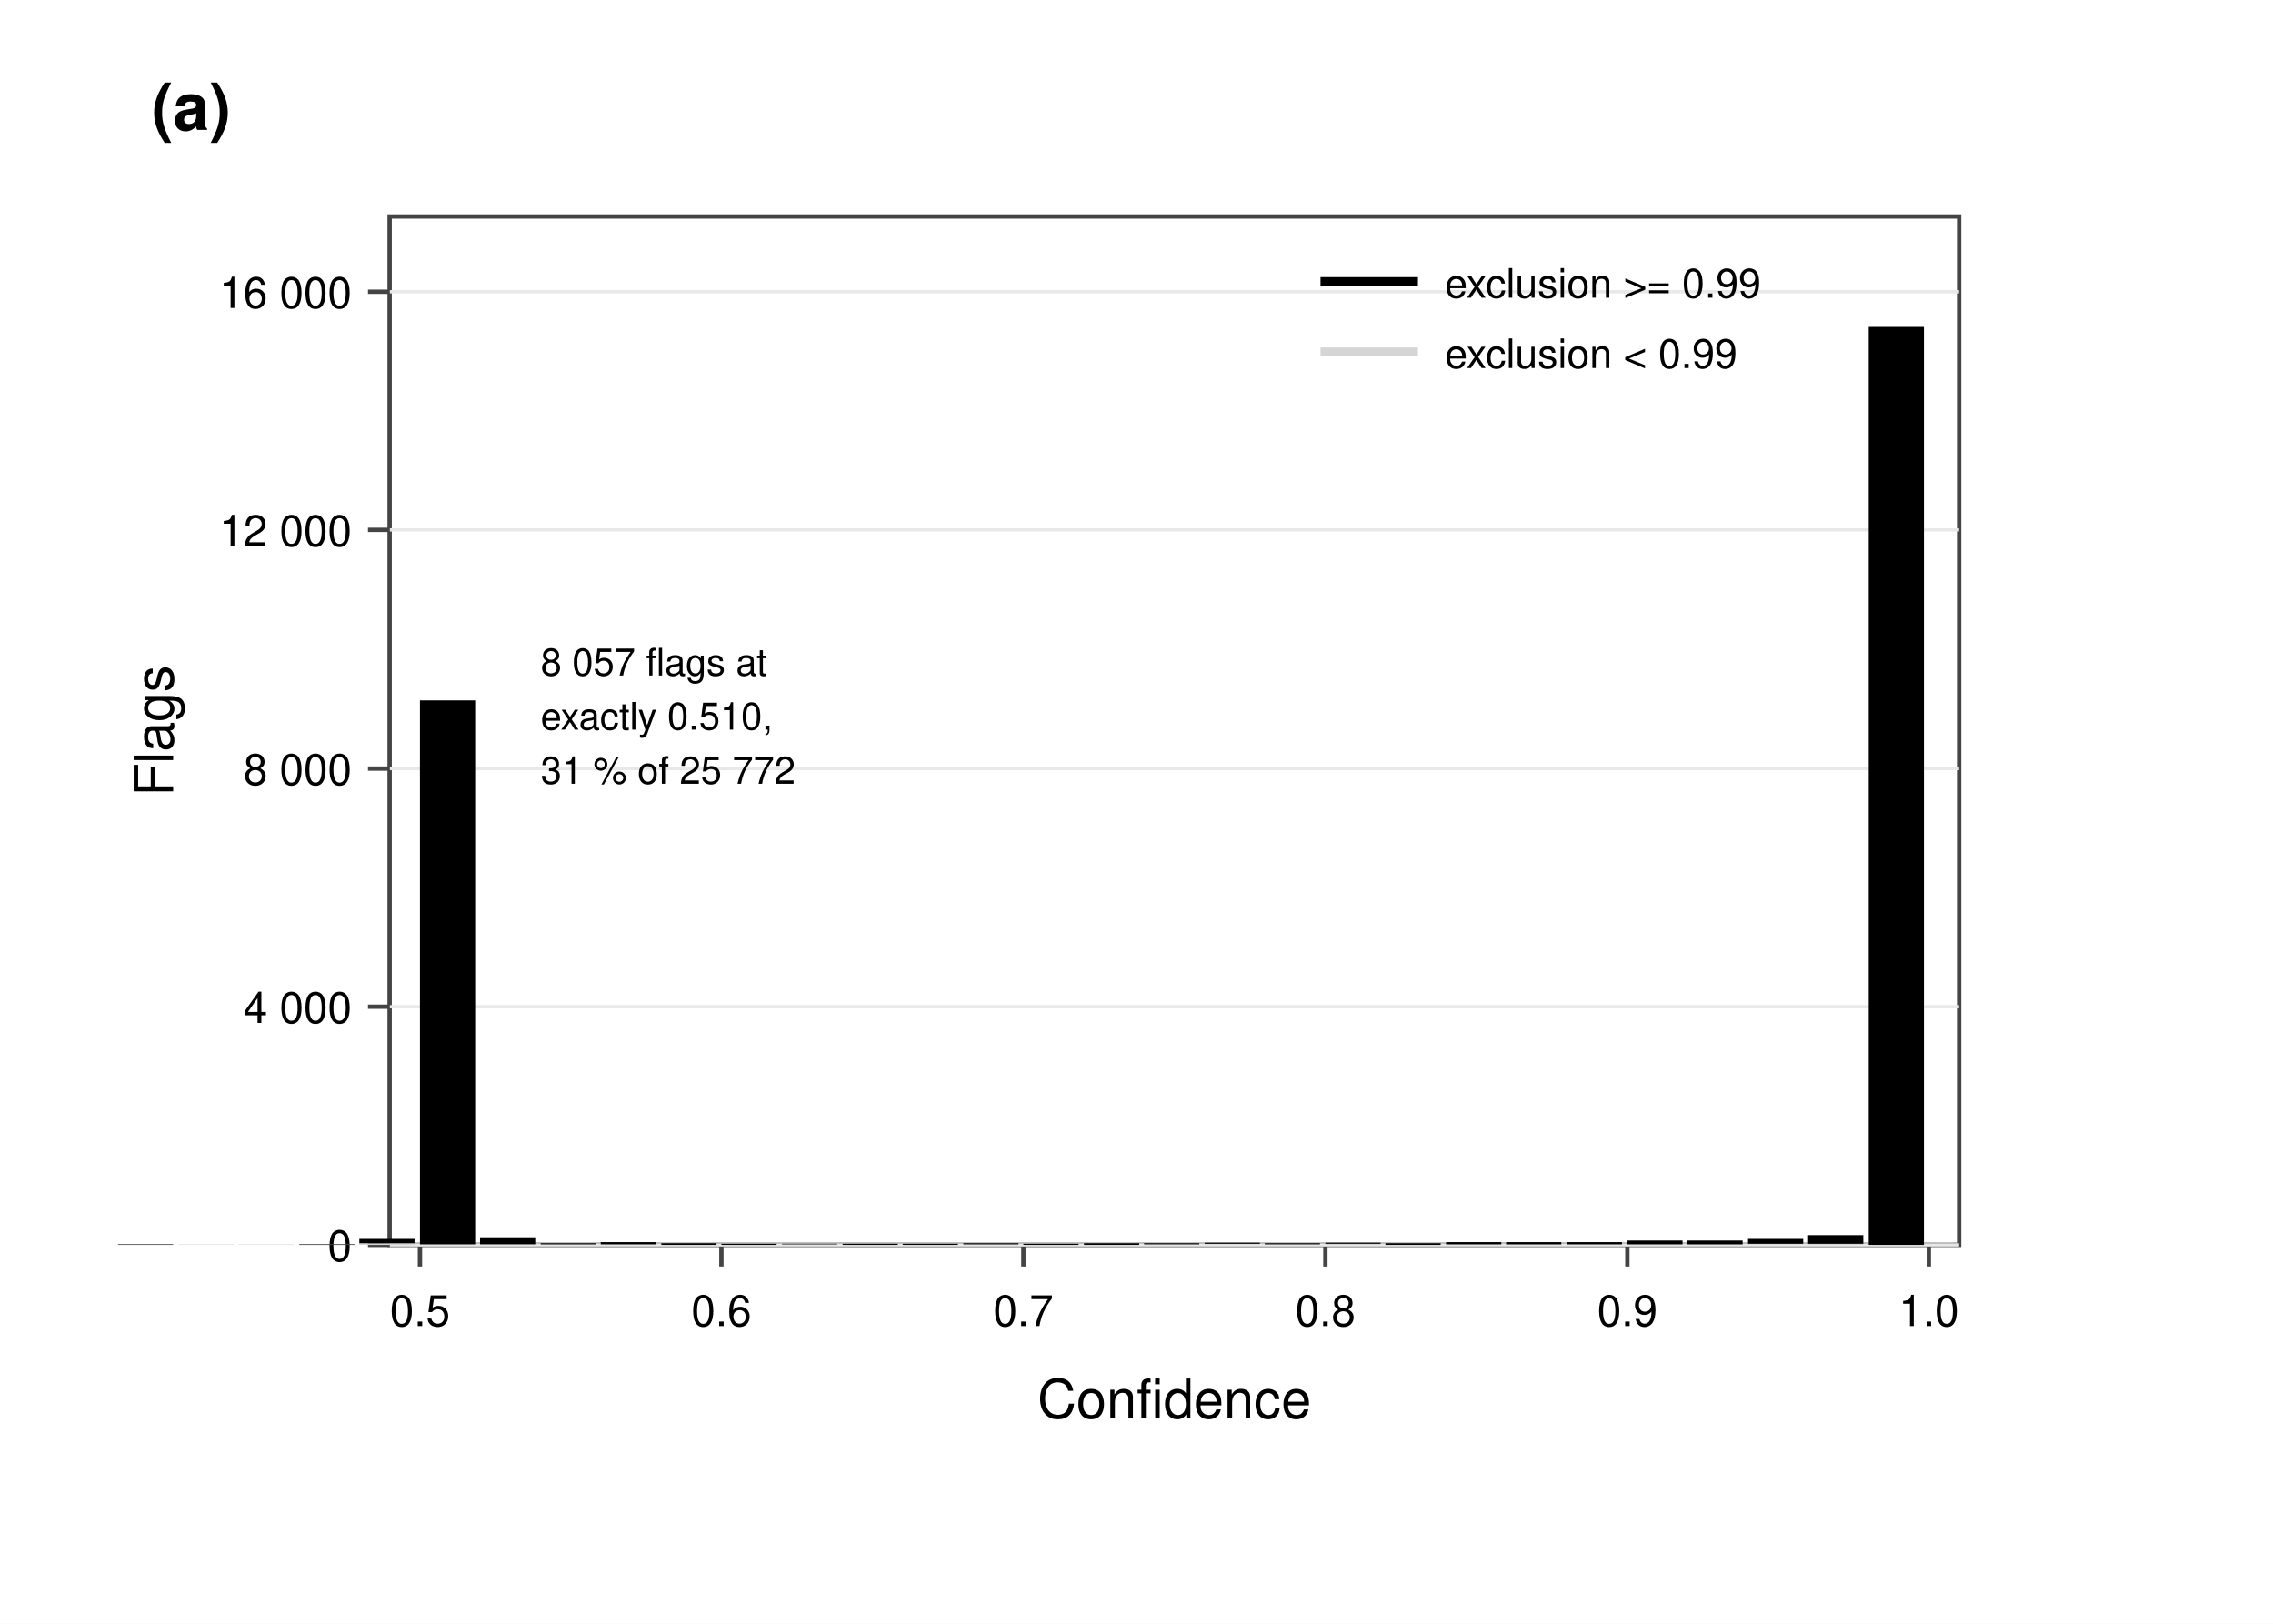
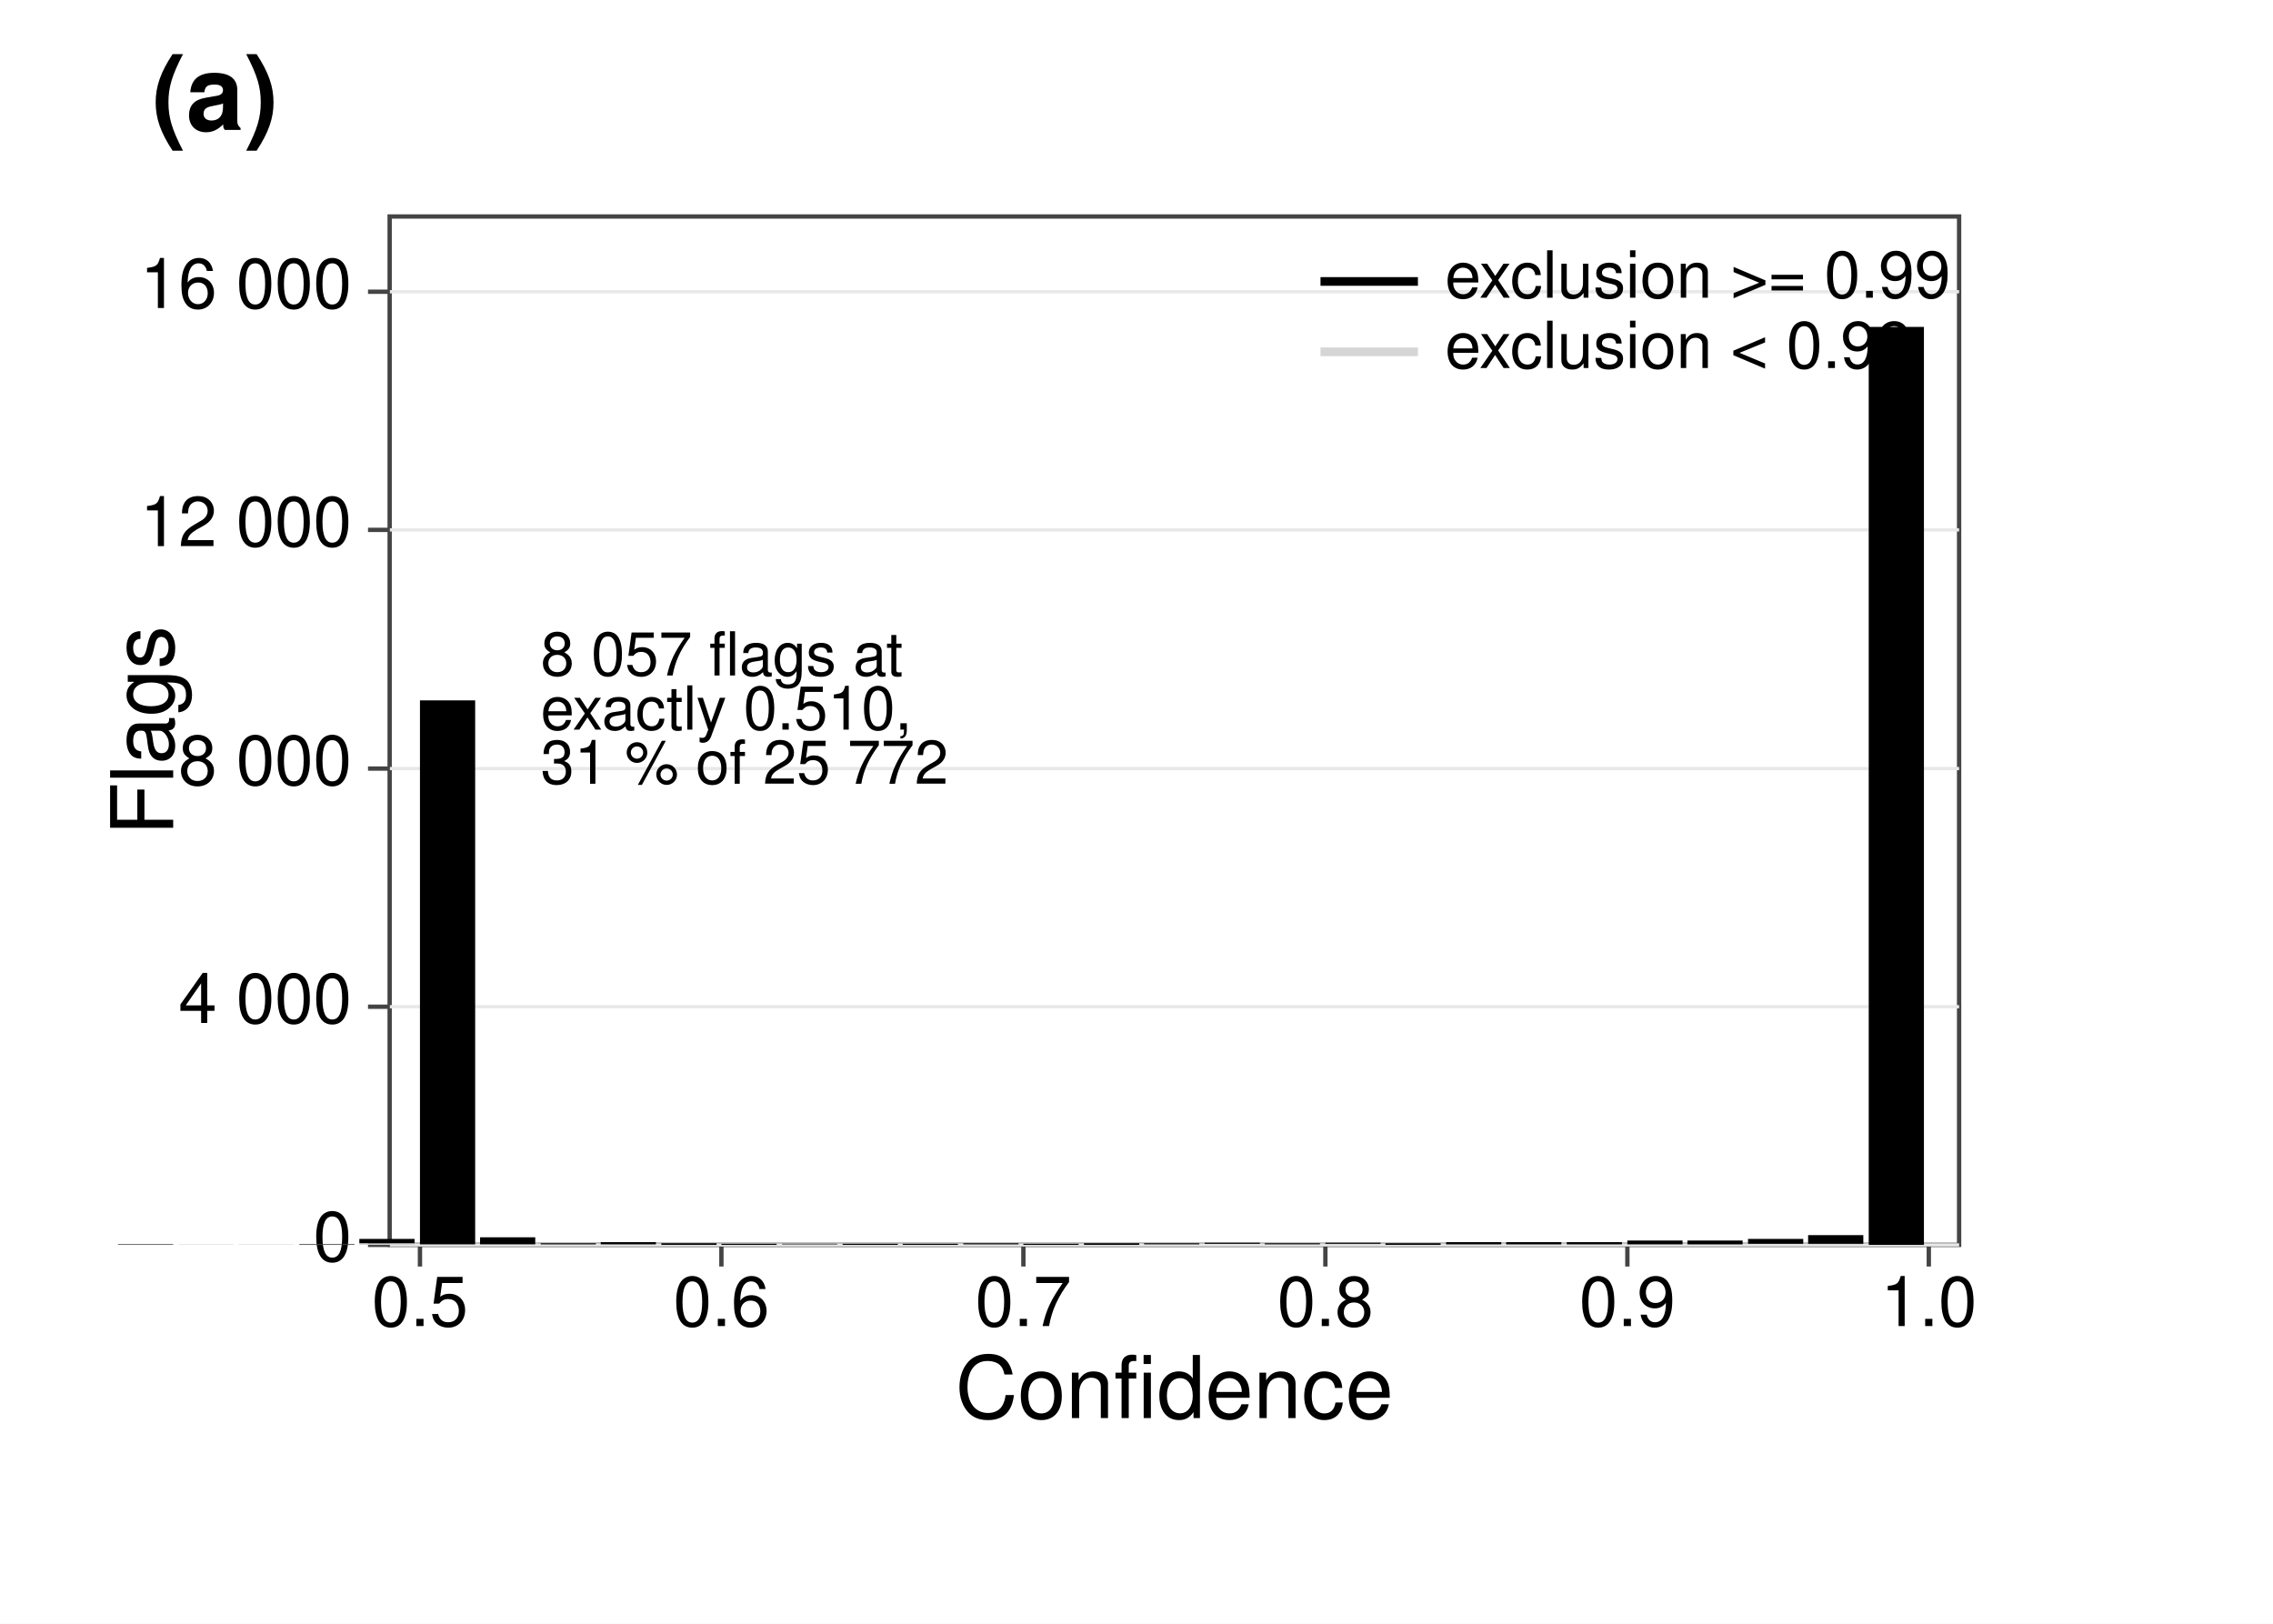
<svg xmlns="http://www.w3.org/2000/svg" width="420" height="300" viewBox="0 0 420 300" font-family="Helvetica,Arial,sans-serif">
  <rect width="420" height="300" fill="#fff" />
  <rect x="72" y="40" width="290" height="190" fill="none" stroke="#444" stroke-width="0.8" />
-   <text x="28.0" y="24.0" font-size="12" fill="#000" font-weight="bold" text-anchor="start">(a)</text>
-   <text x="217.0" y="262.0" font-size="10" fill="#000" font-weight="normal" text-anchor="middle">Confidence</text>
-   <text x="32.0" y="135.0" font-size="10" fill="#000" font-weight="normal" text-anchor="middle" transform="rotate(-90 32.0 135.0)">Flags</text>
+   <text x="28.0" y="24.0" font-size="19.2" fill="#000" font-weight="bold" text-anchor="start">(a)</text>
+   <text x="217.0" y="262.0" font-size="16.0" fill="#000" font-weight="normal" text-anchor="middle">Confidence</text>
+   <text x="32.0" y="135.0" font-size="16.0" fill="#000" font-weight="normal" text-anchor="middle" transform="rotate(-90 32.0 135.0)">Flags</text>
  <line x1="77.6" y1="230" x2="77.6" y2="234" stroke="#444" stroke-width="0.8" />
-   <text x="77.6" y="245.0" font-size="8" fill="#000" font-weight="normal" text-anchor="middle">0.5</text>
+   <text x="77.6" y="245.0" font-size="12.8" fill="#000" font-weight="normal" text-anchor="middle">0.5</text>
  <line x1="133.3" y1="230" x2="133.3" y2="234" stroke="#444" stroke-width="0.8" />
-   <text x="133.3" y="245.0" font-size="8" fill="#000" font-weight="normal" text-anchor="middle">0.6</text>
+   <text x="133.3" y="245.0" font-size="12.8" fill="#000" font-weight="normal" text-anchor="middle">0.6</text>
  <line x1="189.1" y1="230" x2="189.1" y2="234" stroke="#444" stroke-width="0.8" />
-   <text x="189.1" y="245.0" font-size="8" fill="#000" font-weight="normal" text-anchor="middle">0.7</text>
+   <text x="189.1" y="245.0" font-size="12.8" fill="#000" font-weight="normal" text-anchor="middle">0.7</text>
  <line x1="244.9" y1="230" x2="244.9" y2="234" stroke="#444" stroke-width="0.8" />
-   <text x="244.9" y="245.0" font-size="8" fill="#000" font-weight="normal" text-anchor="middle">0.8</text>
+   <text x="244.9" y="245.0" font-size="12.8" fill="#000" font-weight="normal" text-anchor="middle">0.8</text>
  <line x1="300.7" y1="230" x2="300.7" y2="234" stroke="#444" stroke-width="0.8" />
-   <text x="300.7" y="245.0" font-size="8" fill="#000" font-weight="normal" text-anchor="middle">0.9</text>
+   <text x="300.7" y="245.0" font-size="12.8" fill="#000" font-weight="normal" text-anchor="middle">0.9</text>
  <line x1="356.4" y1="230" x2="356.4" y2="234" stroke="#444" stroke-width="0.8" />
-   <text x="356.4" y="245.0" font-size="8" fill="#000" font-weight="normal" text-anchor="middle">1.0</text>
+   <text x="356.4" y="245.0" font-size="12.8" fill="#000" font-weight="normal" text-anchor="middle">1.0</text>
  <line x1="72" y1="230.0" x2="362" y2="230.0" stroke="#e8e8e8" stroke-width="0.6" />
  <line x1="68" y1="230.0" x2="72" y2="230.0" stroke="#444" stroke-width="0.8" />
-   <text x="65.0" y="233.0" font-size="8" fill="#000" font-weight="normal" text-anchor="end">0</text>
+   <text x="65.0" y="233.0" font-size="12.8" fill="#000" font-weight="normal" text-anchor="end">0</text>
  <line x1="72" y1="186.0" x2="362" y2="186.0" stroke="#e8e8e8" stroke-width="0.6" />
  <line x1="68" y1="186.0" x2="72" y2="186.0" stroke="#444" stroke-width="0.8" />
-   <text x="65.0" y="189.0" font-size="8" fill="#000" font-weight="normal" text-anchor="end">4 000</text>
+   <text x="65.0" y="189.0" font-size="12.8" fill="#000" font-weight="normal" text-anchor="end">4 000</text>
  <line x1="72" y1="142.0" x2="362" y2="142.0" stroke="#e8e8e8" stroke-width="0.6" />
  <line x1="68" y1="142.0" x2="72" y2="142.0" stroke="#444" stroke-width="0.8" />
-   <text x="65.0" y="145.0" font-size="8" fill="#000" font-weight="normal" text-anchor="end">8 000</text>
+   <text x="65.0" y="145.0" font-size="12.8" fill="#000" font-weight="normal" text-anchor="end">8 000</text>
  <line x1="72" y1="97.9" x2="362" y2="97.9" stroke="#e8e8e8" stroke-width="0.6" />
  <line x1="68" y1="97.9" x2="72" y2="97.9" stroke="#444" stroke-width="0.8" />
-   <text x="65.0" y="100.9" font-size="8" fill="#000" font-weight="normal" text-anchor="end">12 000</text>
+   <text x="65.0" y="100.9" font-size="12.8" fill="#000" font-weight="normal" text-anchor="end">12 000</text>
  <line x1="72" y1="53.9" x2="362" y2="53.9" stroke="#e8e8e8" stroke-width="0.6" />
  <line x1="68" y1="53.9" x2="72" y2="53.9" stroke="#444" stroke-width="0.8" />
-   <text x="65.0" y="56.9" font-size="8" fill="#000" font-weight="normal" text-anchor="end">16 000</text>
+   <text x="65.0" y="56.9" font-size="12.8" fill="#000" font-weight="normal" text-anchor="end">16 000</text>
  <rect x="21.8" y="230.0" width="10.2" height="0.0" fill="#d5d5d5" />
  <rect x="21.8" y="229.9" width="10.2" height="0.1" fill="#000000" />
  <rect x="33.0" y="229.9" width="10.2" height="0.1" fill="#d5d5d5" />
  <rect x="33.0" y="229.9" width="10.2" height="0.0" fill="#000000" />
  <rect x="44.1" y="229.9" width="10.2" height="0.1" fill="#d5d5d5" />
  <rect x="44.1" y="229.9" width="10.2" height="0.0" fill="#000000" />
  <rect x="55.3" y="229.9" width="10.2" height="0.1" fill="#d5d5d5" />
  <rect x="55.3" y="229.9" width="10.2" height="0.1" fill="#000000" />
  <rect x="66.4" y="229.7" width="10.2" height="0.3" fill="#d5d5d5" />
  <rect x="66.4" y="228.9" width="10.2" height="0.8" fill="#000000" />
  <rect x="77.6" y="229.9" width="10.2" height="0.1" fill="#d5d5d5" />
  <rect x="77.6" y="129.4" width="10.2" height="100.5" fill="#000000" />
  <rect x="88.7" y="230.0" width="10.2" height="0.0" fill="#d5d5d5" />
  <rect x="88.7" y="228.6" width="10.2" height="1.3" fill="#000000" />
  <rect x="99.9" y="229.9" width="10.2" height="0.1" fill="#d5d5d5" />
  <rect x="99.9" y="229.7" width="10.2" height="0.2" fill="#000000" />
  <rect x="111.0" y="229.9" width="10.2" height="0.1" fill="#d5d5d5" />
  <rect x="111.0" y="229.5" width="10.2" height="0.4" fill="#000000" />
  <rect x="122.2" y="229.9" width="10.2" height="0.1" fill="#d5d5d5" />
  <rect x="122.2" y="229.7" width="10.2" height="0.3" fill="#000000" />
  <rect x="133.3" y="230.0" width="10.2" height="0.0" fill="#d5d5d5" />
  <rect x="133.3" y="229.8" width="10.2" height="0.2" fill="#000000" />
  <rect x="144.5" y="229.9" width="10.2" height="0.1" fill="#d5d5d5" />
  <rect x="144.5" y="229.8" width="10.2" height="0.1" fill="#000000" />
  <rect x="155.7" y="229.9" width="10.2" height="0.1" fill="#d5d5d5" />
  <rect x="155.7" y="229.8" width="10.2" height="0.2" fill="#000000" />
  <rect x="166.8" y="230.0" width="10.2" height="0.0" fill="#d5d5d5" />
  <rect x="166.8" y="229.8" width="10.2" height="0.2" fill="#000000" />
  <rect x="178.0" y="229.9" width="10.2" height="0.1" fill="#d5d5d5" />
  <rect x="178.0" y="229.7" width="10.2" height="0.2" fill="#000000" />
  <rect x="189.1" y="229.9" width="10.2" height="0.1" fill="#d5d5d5" />
  <rect x="189.1" y="229.8" width="10.2" height="0.2" fill="#000000" />
  <rect x="200.3" y="230.0" width="10.2" height="0.0" fill="#d5d5d5" />
  <rect x="200.3" y="229.7" width="10.2" height="0.3" fill="#000000" />
  <rect x="211.4" y="230.0" width="10.2" height="0.0" fill="#d5d5d5" />
  <rect x="211.4" y="229.7" width="10.2" height="0.2" fill="#000000" />
  <rect x="222.6" y="229.9" width="10.2" height="0.1" fill="#d5d5d5" />
  <rect x="222.6" y="229.6" width="10.2" height="0.2" fill="#000000" />
  <rect x="233.7" y="230.0" width="10.2" height="0.0" fill="#d5d5d5" />
  <rect x="233.7" y="229.7" width="10.2" height="0.2" fill="#000000" />
  <rect x="244.9" y="229.8" width="10.2" height="0.2" fill="#d5d5d5" />
  <rect x="244.9" y="229.6" width="10.2" height="0.2" fill="#000000" />
  <rect x="256.0" y="230.0" width="10.2" height="0.0" fill="#d5d5d5" />
  <rect x="256.0" y="229.7" width="10.2" height="0.3" fill="#000000" />
  <rect x="267.2" y="229.9" width="10.2" height="0.1" fill="#d5d5d5" />
  <rect x="267.2" y="229.5" width="10.2" height="0.4" fill="#000000" />
  <rect x="278.3" y="229.8" width="10.2" height="0.2" fill="#d5d5d5" />
  <rect x="278.3" y="229.5" width="10.2" height="0.4" fill="#000000" />
  <rect x="289.5" y="229.9" width="10.2" height="0.1" fill="#d5d5d5" />
  <rect x="289.5" y="229.5" width="10.2" height="0.4" fill="#000000" />
  <rect x="300.7" y="229.9" width="10.2" height="0.1" fill="#d5d5d5" />
  <rect x="300.7" y="229.2" width="10.2" height="0.7" fill="#000000" />
  <rect x="311.8" y="229.8" width="10.2" height="0.2" fill="#d5d5d5" />
  <rect x="311.8" y="229.2" width="10.2" height="0.7" fill="#000000" />
  <rect x="323.0" y="229.9" width="10.2" height="0.1" fill="#d5d5d5" />
  <rect x="323.0" y="228.9" width="10.2" height="0.9" fill="#000000" />
  <rect x="334.1" y="229.8" width="10.2" height="0.2" fill="#d5d5d5" />
  <rect x="334.1" y="228.2" width="10.2" height="1.6" fill="#000000" />
  <rect x="345.3" y="229.9" width="10.2" height="0.1" fill="#d5d5d5" />
  <rect x="345.3" y="60.4" width="10.2" height="169.6" fill="#000000" />
-   <text x="99.9" y="124.8" font-size="7" fill="#000" font-weight="normal" text-anchor="start">8 057 flags at</text>
-   <text x="99.9" y="134.8" font-size="7" fill="#000" font-weight="normal" text-anchor="start">exactly 0.510,</text>
-   <text x="99.9" y="144.8" font-size="7" fill="#000" font-weight="normal" text-anchor="start">31 % of 25 772</text>
+   <text x="99.9" y="124.8" font-size="11.2" fill="#000" font-weight="normal" text-anchor="start">8 057 flags at</text>
+   <text x="99.9" y="134.8" font-size="11.2" fill="#000" font-weight="normal" text-anchor="start">exactly 0.510,</text>
+   <text x="99.9" y="144.8" font-size="11.2" fill="#000" font-weight="normal" text-anchor="start">31 % of 25 772</text>
  <line x1="244" y1="52" x2="262" y2="52" stroke="#000000" stroke-width="1.6" />
-   <text x="267.0" y="55.0" font-size="7.5" fill="#000" font-weight="normal" text-anchor="start">exclusion &gt;= 0.99</text>
+   <text x="267.0" y="55.0" font-size="12.0" fill="#000" font-weight="normal" text-anchor="start">exclusion &gt;= 0.99</text>
  <line x1="244" y1="65" x2="262" y2="65" stroke="#d5d5d5" stroke-width="1.6" />
-   <text x="267.0" y="68.0" font-size="7.5" fill="#000" font-weight="normal" text-anchor="start">exclusion &lt; 0.99</text>
+   <text x="267.0" y="68.0" font-size="12.0" fill="#000" font-weight="normal" text-anchor="start">exclusion &lt; 0.99</text>
</svg>
